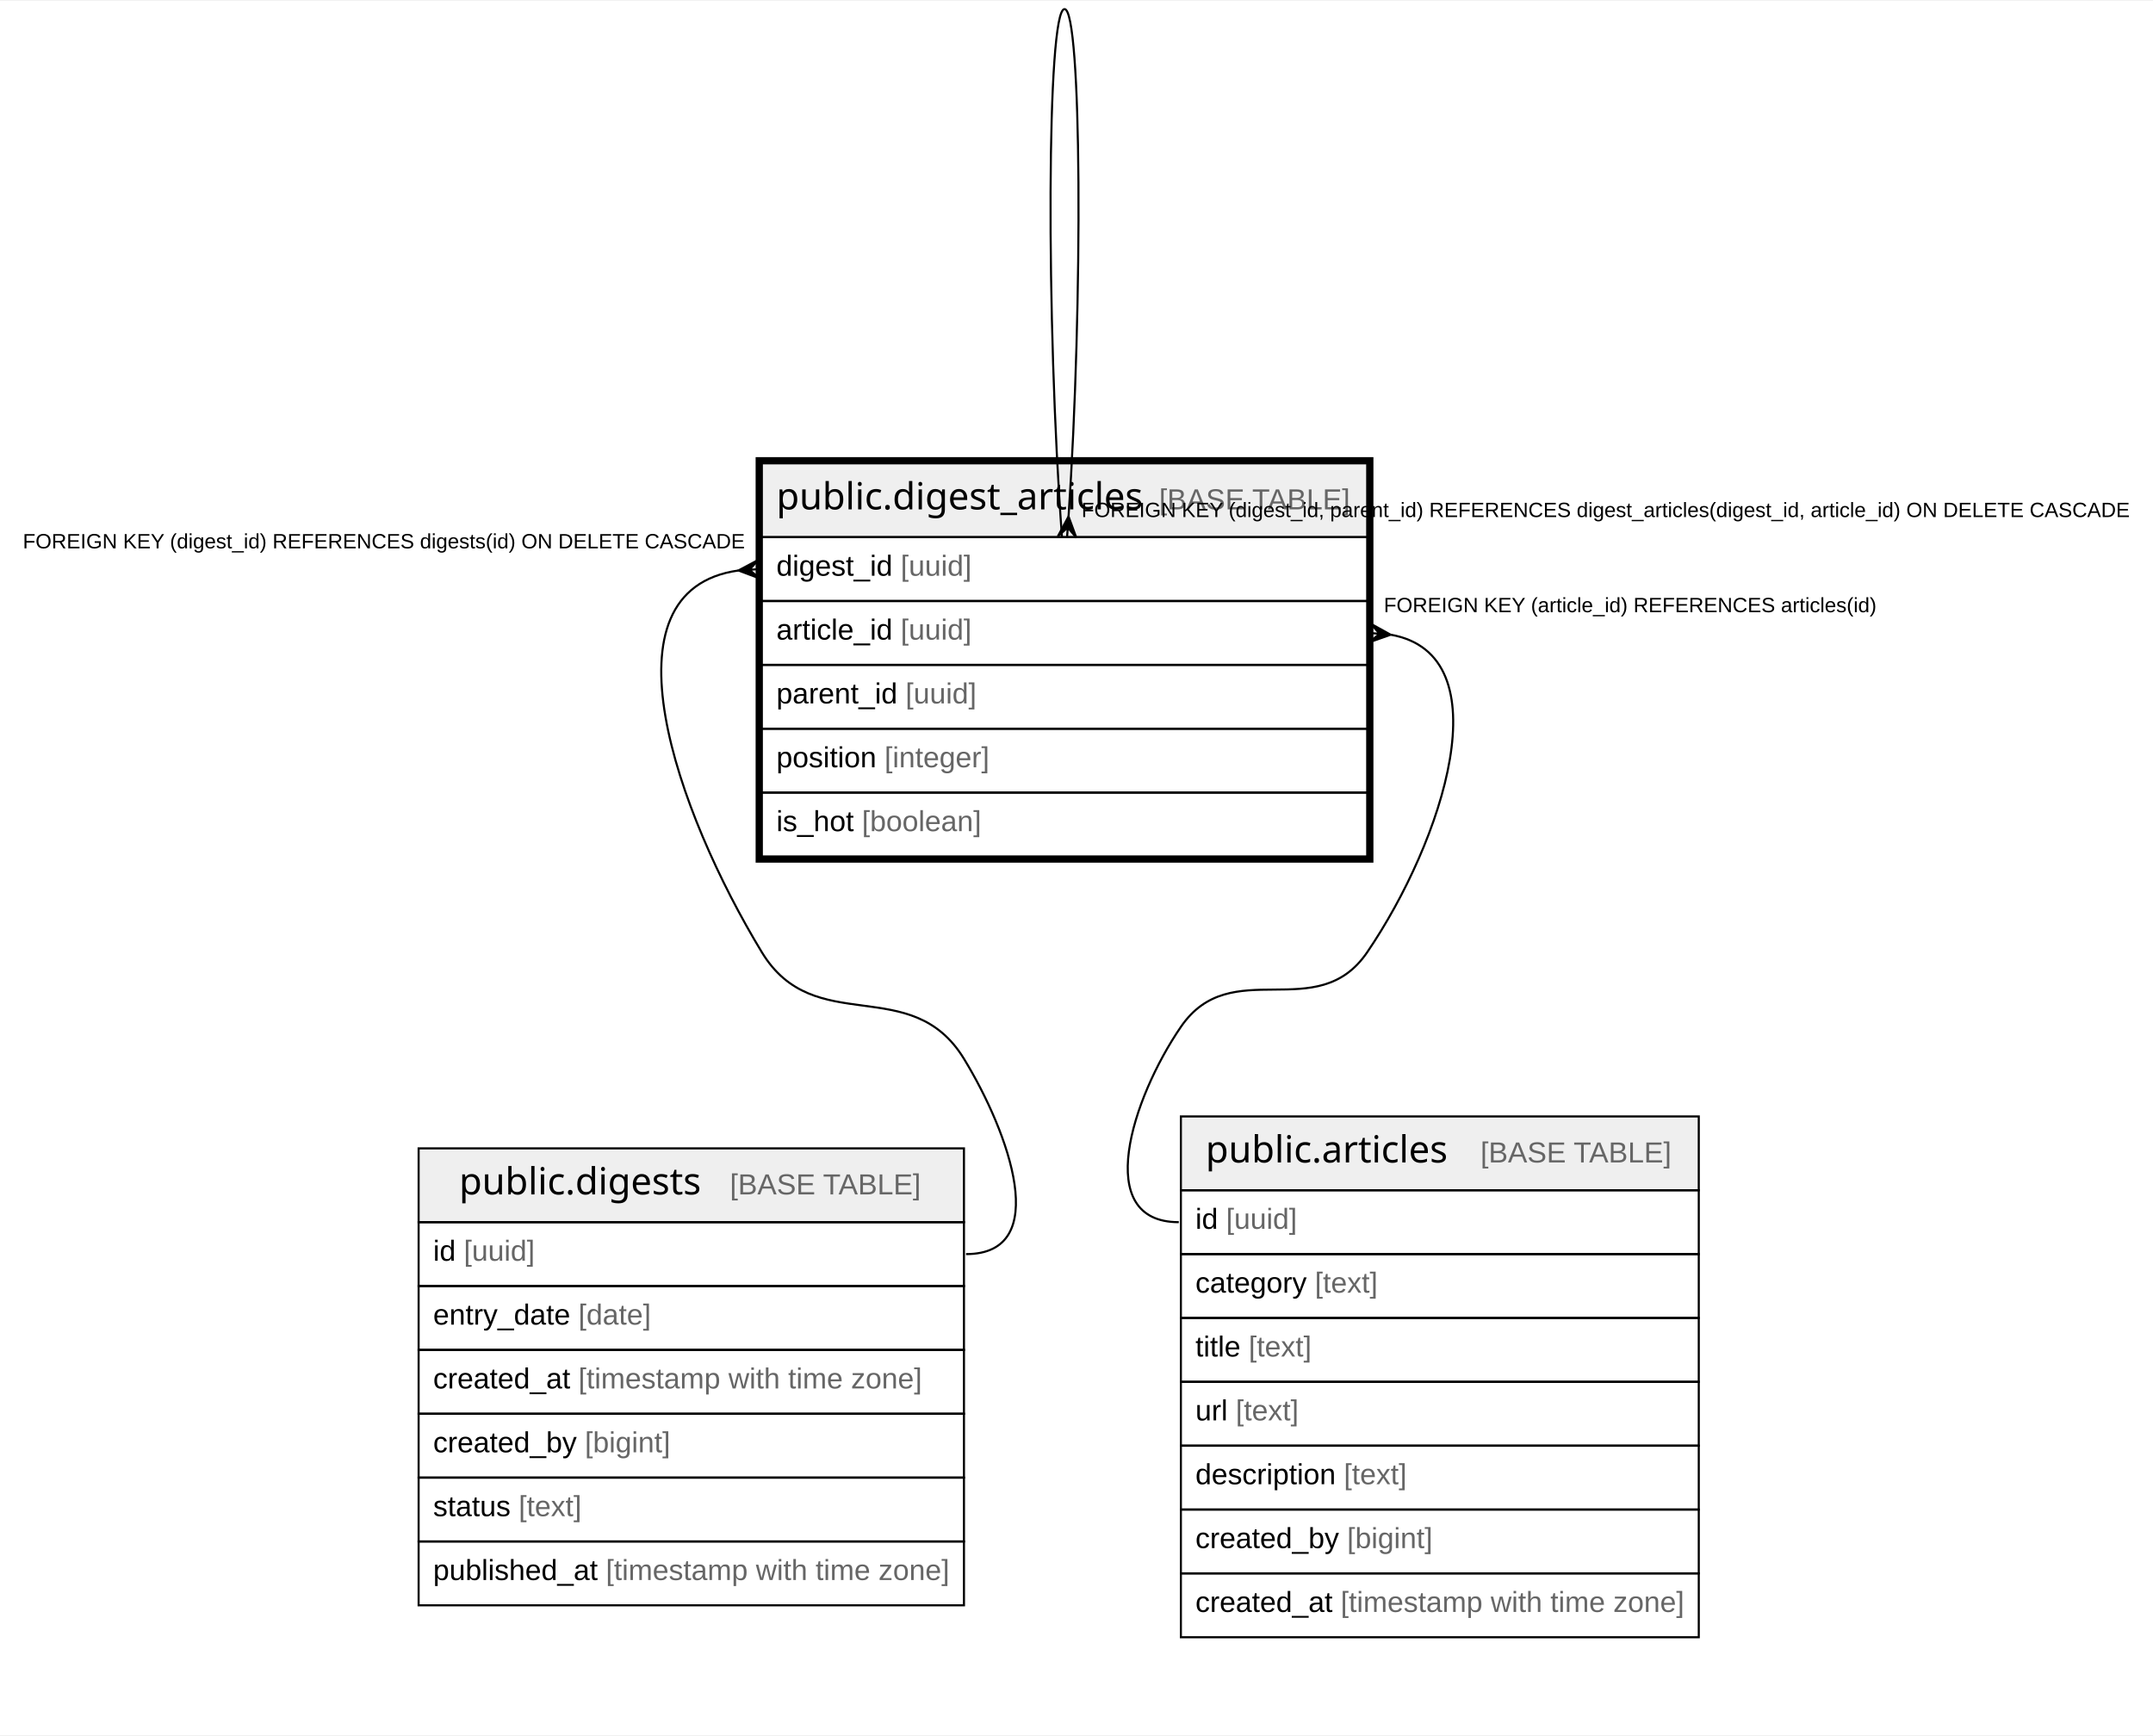
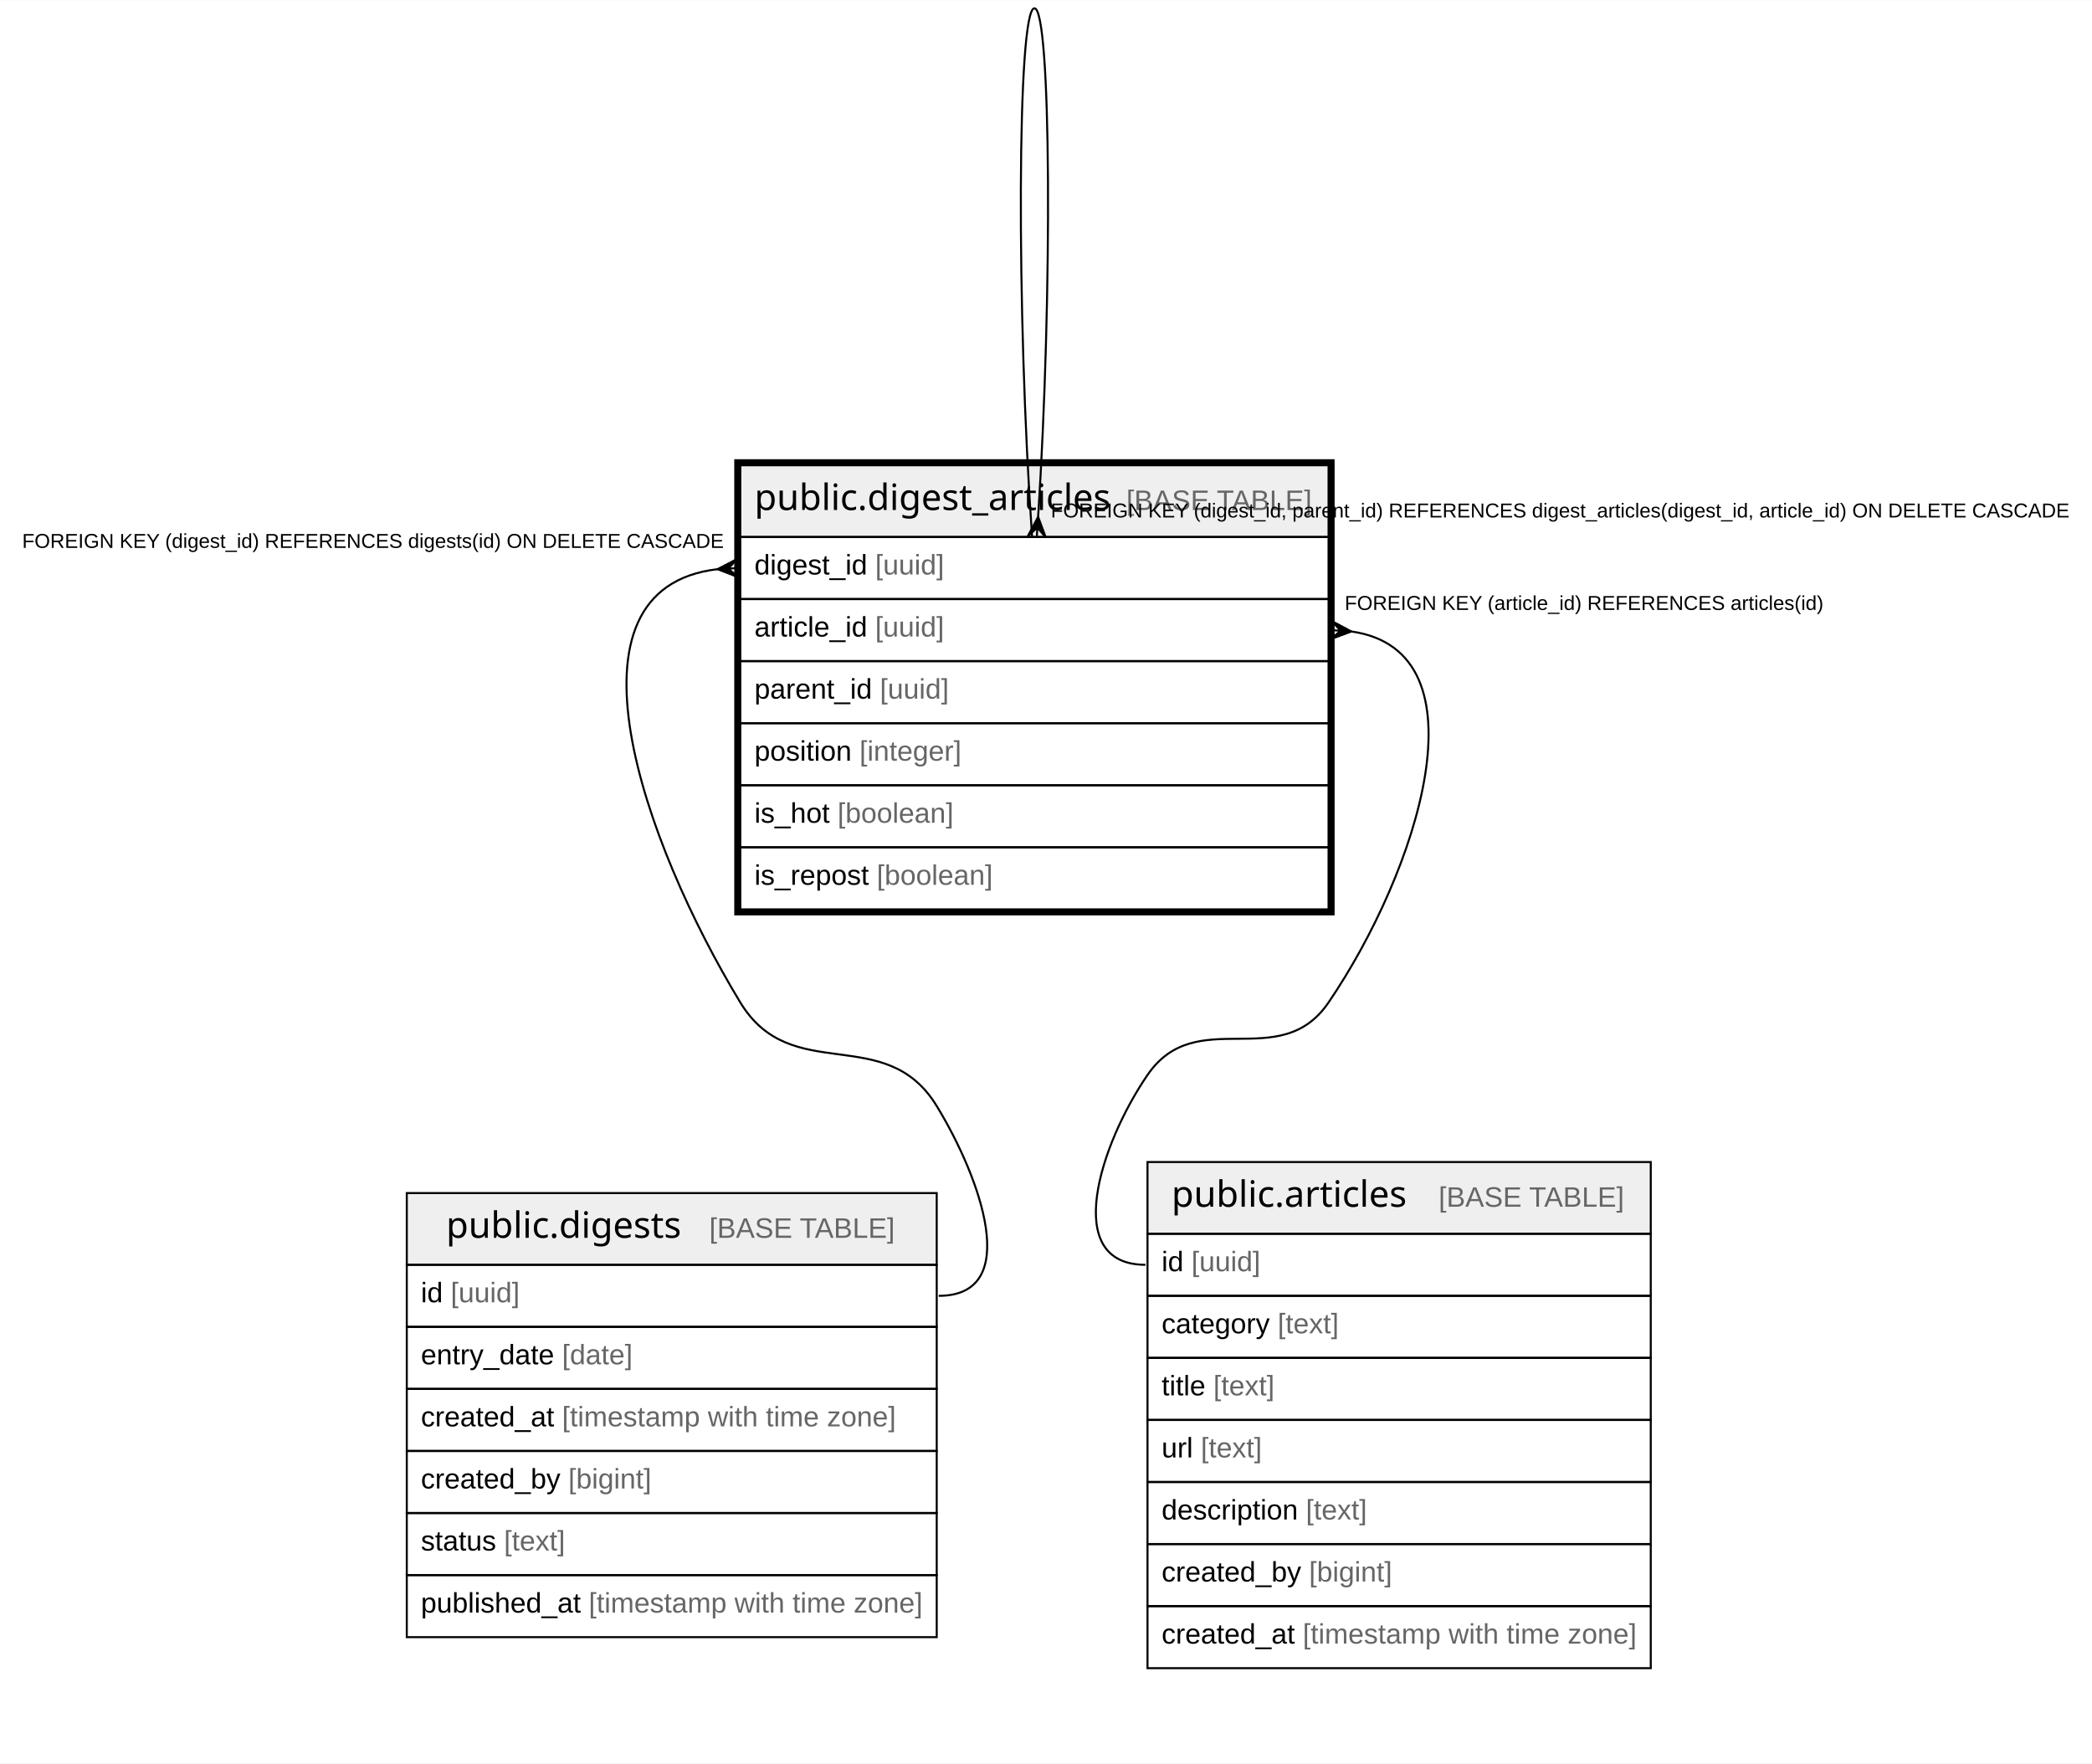
- <svg xmlns="http://www.w3.org/2000/svg" width="1038pt" height="837pt" viewBox="0.00 0.00 1038.34 836.50">
-   <g id="graph0" class="graph" transform="scale(1 1) rotate(0) translate(4 832.5)">
-     <polygon fill="white" stroke="none" points="-4,4 -4,-832.5 1034.34,-832.5 1034.34,4 -4,4" />
+ <svg xmlns="http://www.w3.org/2000/svg" width="1038pt" height="875pt" viewBox="0.00 0.00 1038.27 875.00">
+   <g id="graph0" class="graph" transform="scale(1 1) rotate(0) translate(4 871)">
+     <polygon fill="white" stroke="none" points="-4,4 -4,-871 1034.27,-871 1034.27,4 -4,4" />
    <g id="node1" class="node">
-       <polygon fill="#efefef" stroke="none" points="363.42,-573.8 363.42,-609.4 655.37,-609.4 655.37,-573.8 363.42,-573.8" />
-       <polygon fill="none" stroke="black" points="363.42,-573.8 363.42,-609.4 655.37,-609.4 655.37,-573.8 363.42,-573.8" />
-       <text text-anchor="start" x="370.42" y="-587.2" font-family="Arial Bold" font-size="18.00">public.digest_articles</text>
-       <text text-anchor="start" x="523.88" y="-587.2" font-family="Arial" font-size="14.00">    </text>
-       <text text-anchor="start" x="555" y="-587.2" font-family="Arial" font-size="14.00" fill="#666666">[BASE TABLE]</text>
+       <polygon fill="#efefef" stroke="none" points="363.42,-604.6 363.42,-640.2 655.37,-640.2 655.37,-604.6 363.42,-604.6" />
+       <polygon fill="none" stroke="black" points="363.42,-604.6 363.42,-640.2 655.37,-640.2 655.37,-604.6 363.42,-604.6" />
+       <text text-anchor="start" x="370.42" y="-618" font-family="Arial Bold" font-size="18.00">public.digest_articles</text>
+       <text text-anchor="start" x="523.88" y="-618" font-family="Arial" font-size="14.00">    </text>
+       <text text-anchor="start" x="555" y="-618" font-family="Arial" font-size="14.00" fill="#666666">[BASE TABLE]</text>
+       <polygon fill="none" stroke="black" points="363.42,-573.8 363.42,-604.6 655.37,-604.6 655.37,-573.8 363.42,-573.8" />
+       <text text-anchor="start" x="370.42" y="-586" font-family="Arial" font-size="14.00">digest_id </text>
+       <text text-anchor="start" x="430.35" y="-586" font-family="Arial" font-size="14.00" fill="#666666">[uuid]</text>
      <polygon fill="none" stroke="black" points="363.42,-543 363.42,-573.8 655.37,-573.8 655.37,-543 363.42,-543" />
-       <text text-anchor="start" x="370.42" y="-555.2" font-family="Arial" font-size="14.00">digest_id </text>
-       <text text-anchor="start" x="430.35" y="-555.2" font-family="Arial" font-size="14.00" fill="#666666">[uuid]</text>
+       <text text-anchor="start" x="370.42" y="-555.2" font-family="Arial" font-size="14.00">article_id </text>
+       <text text-anchor="start" x="430.34" y="-555.2" font-family="Arial" font-size="14.00" fill="#666666">[uuid]</text>
      <polygon fill="none" stroke="black" points="363.42,-512.2 363.42,-543 655.37,-543 655.37,-512.2 363.42,-512.2" />
-       <text text-anchor="start" x="370.42" y="-524.4" font-family="Arial" font-size="14.00">article_id </text>
-       <text text-anchor="start" x="430.34" y="-524.4" font-family="Arial" font-size="14.00" fill="#666666">[uuid]</text>
+       <text text-anchor="start" x="370.42" y="-524.4" font-family="Arial" font-size="14.00">parent_id </text>
+       <text text-anchor="start" x="432.69" y="-524.4" font-family="Arial" font-size="14.00" fill="#666666">[uuid]</text>
      <polygon fill="none" stroke="black" points="363.42,-481.4 363.42,-512.2 655.37,-512.2 655.37,-481.4 363.42,-481.4" />
-       <text text-anchor="start" x="370.42" y="-493.6" font-family="Arial" font-size="14.00">parent_id </text>
-       <text text-anchor="start" x="432.69" y="-493.6" font-family="Arial" font-size="14.00" fill="#666666">[uuid]</text>
+       <text text-anchor="start" x="370.42" y="-493.6" font-family="Arial" font-size="14.00">position </text>
+       <text text-anchor="start" x="422.57" y="-493.6" font-family="Arial" font-size="14.00" fill="#666666">[integer]</text>
      <polygon fill="none" stroke="black" points="363.42,-450.6 363.42,-481.4 655.37,-481.4 655.37,-450.6 363.42,-450.6" />
-       <text text-anchor="start" x="370.42" y="-462.8" font-family="Arial" font-size="14.00">position </text>
-       <text text-anchor="start" x="422.57" y="-462.8" font-family="Arial" font-size="14.00" fill="#666666">[integer]</text>
+       <text text-anchor="start" x="370.42" y="-462.8" font-family="Arial" font-size="14.00">is_hot </text>
+       <text text-anchor="start" x="411.67" y="-462.8" font-family="Arial" font-size="14.00" fill="#666666">[boolean]</text>
      <polygon fill="none" stroke="black" points="363.42,-419.8 363.42,-450.6 655.37,-450.6 655.37,-419.8 363.42,-419.8" />
-       <text text-anchor="start" x="370.42" y="-432" font-family="Arial" font-size="14.00">is_hot </text>
-       <text text-anchor="start" x="411.67" y="-432" font-family="Arial" font-size="14.00" fill="#666666">[boolean]</text>
-       <polygon fill="none" stroke="black" stroke-width="3" points="361.92,-418.3 361.92,-610.9 656.87,-610.9 656.87,-418.3 361.92,-418.3" />
+       <text text-anchor="start" x="370.42" y="-432" font-family="Arial" font-size="14.00">is_repost </text>
+       <text text-anchor="start" x="431.12" y="-432" font-family="Arial" font-size="14.00" fill="#666666">[boolean]</text>
+       <polygon fill="none" stroke="black" stroke-width="3" points="361.92,-418.3 361.92,-641.7 656.87,-641.7 656.87,-418.3 361.92,-418.3" />
    </g>
    <g id="edge2" class="edge">
-       <path fill="none" stroke="black" d="M511.33,-583.75C518.34,-687.71 517.7,-828.5 509.4,-828.5 500.82,-828.5 500.42,-678.18 508.19,-573.49" />
-       <polygon fill="black" stroke="black" points="511.33,-583.8 515.11,-573.51 510.96,-578.48 510.65,-574.16 510.65,-574.16 510.65,-574.16 510.96,-578.48 506.14,-574.14 511.33,-583.8" />
-       <text text-anchor="start" x="517.6" y="-583.49" font-family="Arial" font-size="10.00">FOREIGN KEY (digest_id, parent_id) REFERENCES digest_articles(digest_id, article_id) ON DELETE CASCADE</text>
+       <path fill="none" stroke="black" d="M511.22,-614.53C518.35,-724.78 517.74,-867 509.4,-867 500.79,-867 500.41,-715.76 508.26,-604.3" />
+       <polygon fill="black" stroke="black" points="511.23,-614.61 515.04,-604.33 510.87,-609.29 510.58,-604.97 510.58,-604.97 510.58,-604.97 510.87,-609.29 506.06,-604.94 511.23,-614.61" />
+       <text text-anchor="start" x="517.53" y="-614.3" font-family="Arial" font-size="10.00">FOREIGN KEY (digest_id, parent_id) REFERENCES digest_articles(digest_id, article_id) ON DELETE CASCADE</text>
    </g>
    <g id="node2" class="node">
      <polygon fill="#efefef" stroke="none" points="197.89,-243.4 197.89,-279 460.9,-279 460.9,-243.4 197.89,-243.4" />
      <polygon fill="none" stroke="black" points="197.89,-243.4 197.89,-279 460.9,-279 460.9,-243.4 197.89,-243.4" />
      <text text-anchor="start" x="217.41" y="-256.8" font-family="Arial Bold" font-size="18.00">public.digests</text>
      <text text-anchor="start" x="316.9" y="-256.8" font-family="Arial" font-size="14.00">    </text>
      <text text-anchor="start" x="348.01" y="-256.8" font-family="Arial" font-size="14.00" fill="#666666">[BASE TABLE]</text>
      <polygon fill="none" stroke="black" points="197.89,-212.6 197.89,-243.4 460.9,-243.4 460.9,-212.6 197.89,-212.6" />
      <text text-anchor="start" x="204.89" y="-224.8" font-family="Arial" font-size="14.00">id </text>
      <text text-anchor="start" x="219.68" y="-224.8" font-family="Arial" font-size="14.00" fill="#666666">[uuid]</text>
      <polygon fill="none" stroke="black" points="197.89,-181.8 197.89,-212.6 460.9,-212.6 460.9,-181.8 197.89,-181.8" />
      <text text-anchor="start" x="204.89" y="-194" font-family="Arial" font-size="14.00">entry_date </text>
      <text text-anchor="start" x="274.94" y="-194" font-family="Arial" font-size="14.00" fill="#666666">[date]</text>
      <polygon fill="none" stroke="black" points="197.89,-151 197.89,-181.8 460.9,-181.8 460.9,-151 197.89,-151" />
      <text text-anchor="start" x="204.89" y="-163.2" font-family="Arial" font-size="14.00">created_at </text>
      <text text-anchor="start" x="274.94" y="-163.2" font-family="Arial" font-size="14.00" fill="#666666">[timestamp with time zone]</text>
      <polygon fill="none" stroke="black" points="197.89,-120.2 197.89,-151 460.9,-151 460.9,-120.2 197.89,-120.2" />
      <text text-anchor="start" x="204.89" y="-132.4" font-family="Arial" font-size="14.00">created_by </text>
      <text text-anchor="start" x="278.05" y="-132.4" font-family="Arial" font-size="14.00" fill="#666666">[bigint]</text>
      <polygon fill="none" stroke="black" points="197.89,-89.4 197.89,-120.2 460.9,-120.2 460.9,-89.4 197.89,-89.4" />
      <text text-anchor="start" x="204.89" y="-101.6" font-family="Arial" font-size="14.00">status </text>
      <text text-anchor="start" x="246.13" y="-101.6" font-family="Arial" font-size="14.00" fill="#666666">[text]</text>
      <polygon fill="none" stroke="black" points="197.89,-58.6 197.89,-89.4 460.9,-89.4 460.9,-58.6 197.89,-58.6" />
      <text text-anchor="start" x="204.89" y="-70.8" font-family="Arial" font-size="14.00">published_at </text>
      <text text-anchor="start" x="288.18" y="-70.8" font-family="Arial" font-size="14.00" fill="#666666">[timestamp with time zone]</text>
    </g>
    <g id="edge1" class="edge">
-       <path fill="none" stroke="black" d="M352.09,-557.72C283.93,-548.19 322.72,-440.66 363.42,-373.6 388.83,-331.73 435.38,-364 460.9,-322.2 482.72,-286.46 503.77,-228 461.9,-228" />
-       <polygon fill="black" stroke="black" points="352.11,-557.72 361.79,-562.87 357.43,-558.07 361.76,-558.36 361.76,-558.36 361.76,-558.36 357.43,-558.07 362.38,-553.89 352.11,-557.72" />
-       <text text-anchor="start" x="7" y="-568.4" font-family="Arial" font-size="10.00">FOREIGN KEY (digest_id) REFERENCES digests(id) ON DELETE CASCADE</text>
+       <path fill="none" stroke="black" d="M352.09,-588.63C270.19,-579.09 315.63,-452.42 363.42,-373.6 388.82,-331.72 435.38,-364 460.9,-322.2 482.72,-286.46 503.77,-228 461.9,-228" />
+       <polygon fill="black" stroke="black" points="352.1,-588.63 361.84,-593.67 357.43,-588.92 361.75,-589.16 361.75,-589.16 361.75,-589.16 357.43,-588.92 362.34,-584.69 352.1,-588.63" />
+       <text text-anchor="start" x="7" y="-599.2" font-family="Arial" font-size="10.00">FOREIGN KEY (digest_id) REFERENCES digests(id) ON DELETE CASCADE</text>
    </g>
    <g id="node3" class="node">
      <polygon fill="#efefef" stroke="none" points="565.51,-258.8 565.51,-294.4 815.28,-294.4 815.28,-258.8 565.51,-258.8" />
      <polygon fill="none" stroke="black" points="565.51,-258.8 565.51,-294.4 815.28,-294.4 815.28,-258.8 565.51,-258.8" />
      <text text-anchor="start" x="577.42" y="-272.2" font-family="Arial Bold" font-size="18.00">public.articles</text>
      <text text-anchor="start" x="678.88" y="-272.2" font-family="Arial" font-size="14.00">    </text>
      <text text-anchor="start" x="710" y="-272.2" font-family="Arial" font-size="14.00" fill="#666666">[BASE TABLE]</text>
      <polygon fill="none" stroke="black" points="565.51,-228 565.51,-258.8 815.28,-258.8 815.28,-228 565.51,-228" />
      <text text-anchor="start" x="572.51" y="-240.2" font-family="Arial" font-size="14.00">id </text>
      <text text-anchor="start" x="587.3" y="-240.2" font-family="Arial" font-size="14.00" fill="#666666">[uuid]</text>
      <polygon fill="none" stroke="black" points="565.51,-197.2 565.51,-228 815.28,-228 815.28,-197.2 565.51,-197.2" />
      <text text-anchor="start" x="572.51" y="-209.4" font-family="Arial" font-size="14.00">category </text>
      <text text-anchor="start" x="630.1" y="-209.4" font-family="Arial" font-size="14.00" fill="#666666">[text]</text>
      <polygon fill="none" stroke="black" points="565.51,-166.4 565.51,-197.2 815.28,-197.2 815.28,-166.4 565.51,-166.4" />
      <text text-anchor="start" x="572.51" y="-178.6" font-family="Arial" font-size="14.00">title </text>
      <text text-anchor="start" x="598.19" y="-178.6" font-family="Arial" font-size="14.00" fill="#666666">[text]</text>
      <polygon fill="none" stroke="black" points="565.51,-135.6 565.51,-166.4 815.28,-166.4 815.28,-135.6 565.51,-135.6" />
      <text text-anchor="start" x="572.51" y="-147.8" font-family="Arial" font-size="14.00">url </text>
      <text text-anchor="start" x="591.96" y="-147.8" font-family="Arial" font-size="14.00" fill="#666666">[text]</text>
      <polygon fill="none" stroke="black" points="565.51,-104.8 565.51,-135.6 815.28,-135.6 815.28,-104.8 565.51,-104.8" />
      <text text-anchor="start" x="572.51" y="-117" font-family="Arial" font-size="14.00">description </text>
      <text text-anchor="start" x="644.1" y="-117" font-family="Arial" font-size="14.00" fill="#666666">[text]</text>
      <polygon fill="none" stroke="black" points="565.51,-74 565.51,-104.8 815.28,-104.8 815.28,-74 565.51,-74" />
      <text text-anchor="start" x="572.51" y="-86.2" font-family="Arial" font-size="14.00">created_by </text>
      <text text-anchor="start" x="645.67" y="-86.2" font-family="Arial" font-size="14.00" fill="#666666">[bigint]</text>
      <polygon fill="none" stroke="black" points="565.51,-43.2 565.51,-74 815.28,-74 815.28,-43.2 565.51,-43.2" />
      <text text-anchor="start" x="572.51" y="-55.4" font-family="Arial" font-size="14.00">created_at </text>
      <text text-anchor="start" x="642.56" y="-55.4" font-family="Arial" font-size="14.00" fill="#666666">[timestamp with time zone]</text>
    </g>
    <g id="edge3" class="edge">
-       <path fill="none" stroke="black" d="M666.72,-526.75C721.41,-517.07 691.8,-427.07 655.37,-373.6 631.14,-338.05 589.81,-373.1 565.51,-337.6 541.86,-303.05 522.64,-243.4 564.51,-243.4" />
-       <polygon fill="black" stroke="black" points="666.67,-526.75 656.33,-523.09 661.35,-527.19 657.04,-527.55 657.04,-527.55 657.04,-527.55 661.35,-527.19 657.07,-532.06 666.67,-526.75" />
-       <text text-anchor="start" x="663.37" y="-537.6" font-family="Arial" font-size="10.00">FOREIGN KEY (article_id) REFERENCES articles(id)</text>
+       <path fill="none" stroke="black" d="M666.73,-557.71C735.17,-548 699.51,-438.45 655.37,-373.6 631.16,-338.03 589.81,-373.1 565.51,-337.6 541.86,-303.05 522.64,-243.4 564.51,-243.4" />
+       <polygon fill="black" stroke="black" points="666.68,-557.71 656.4,-553.89 661.36,-558.07 657.04,-558.36 657.04,-558.36 657.04,-558.36 661.36,-558.07 657,-562.87 666.68,-557.71" />
+       <text text-anchor="start" x="663.37" y="-568.4" font-family="Arial" font-size="10.00">FOREIGN KEY (article_id) REFERENCES articles(id)</text>
    </g>
  </g>
</svg>
